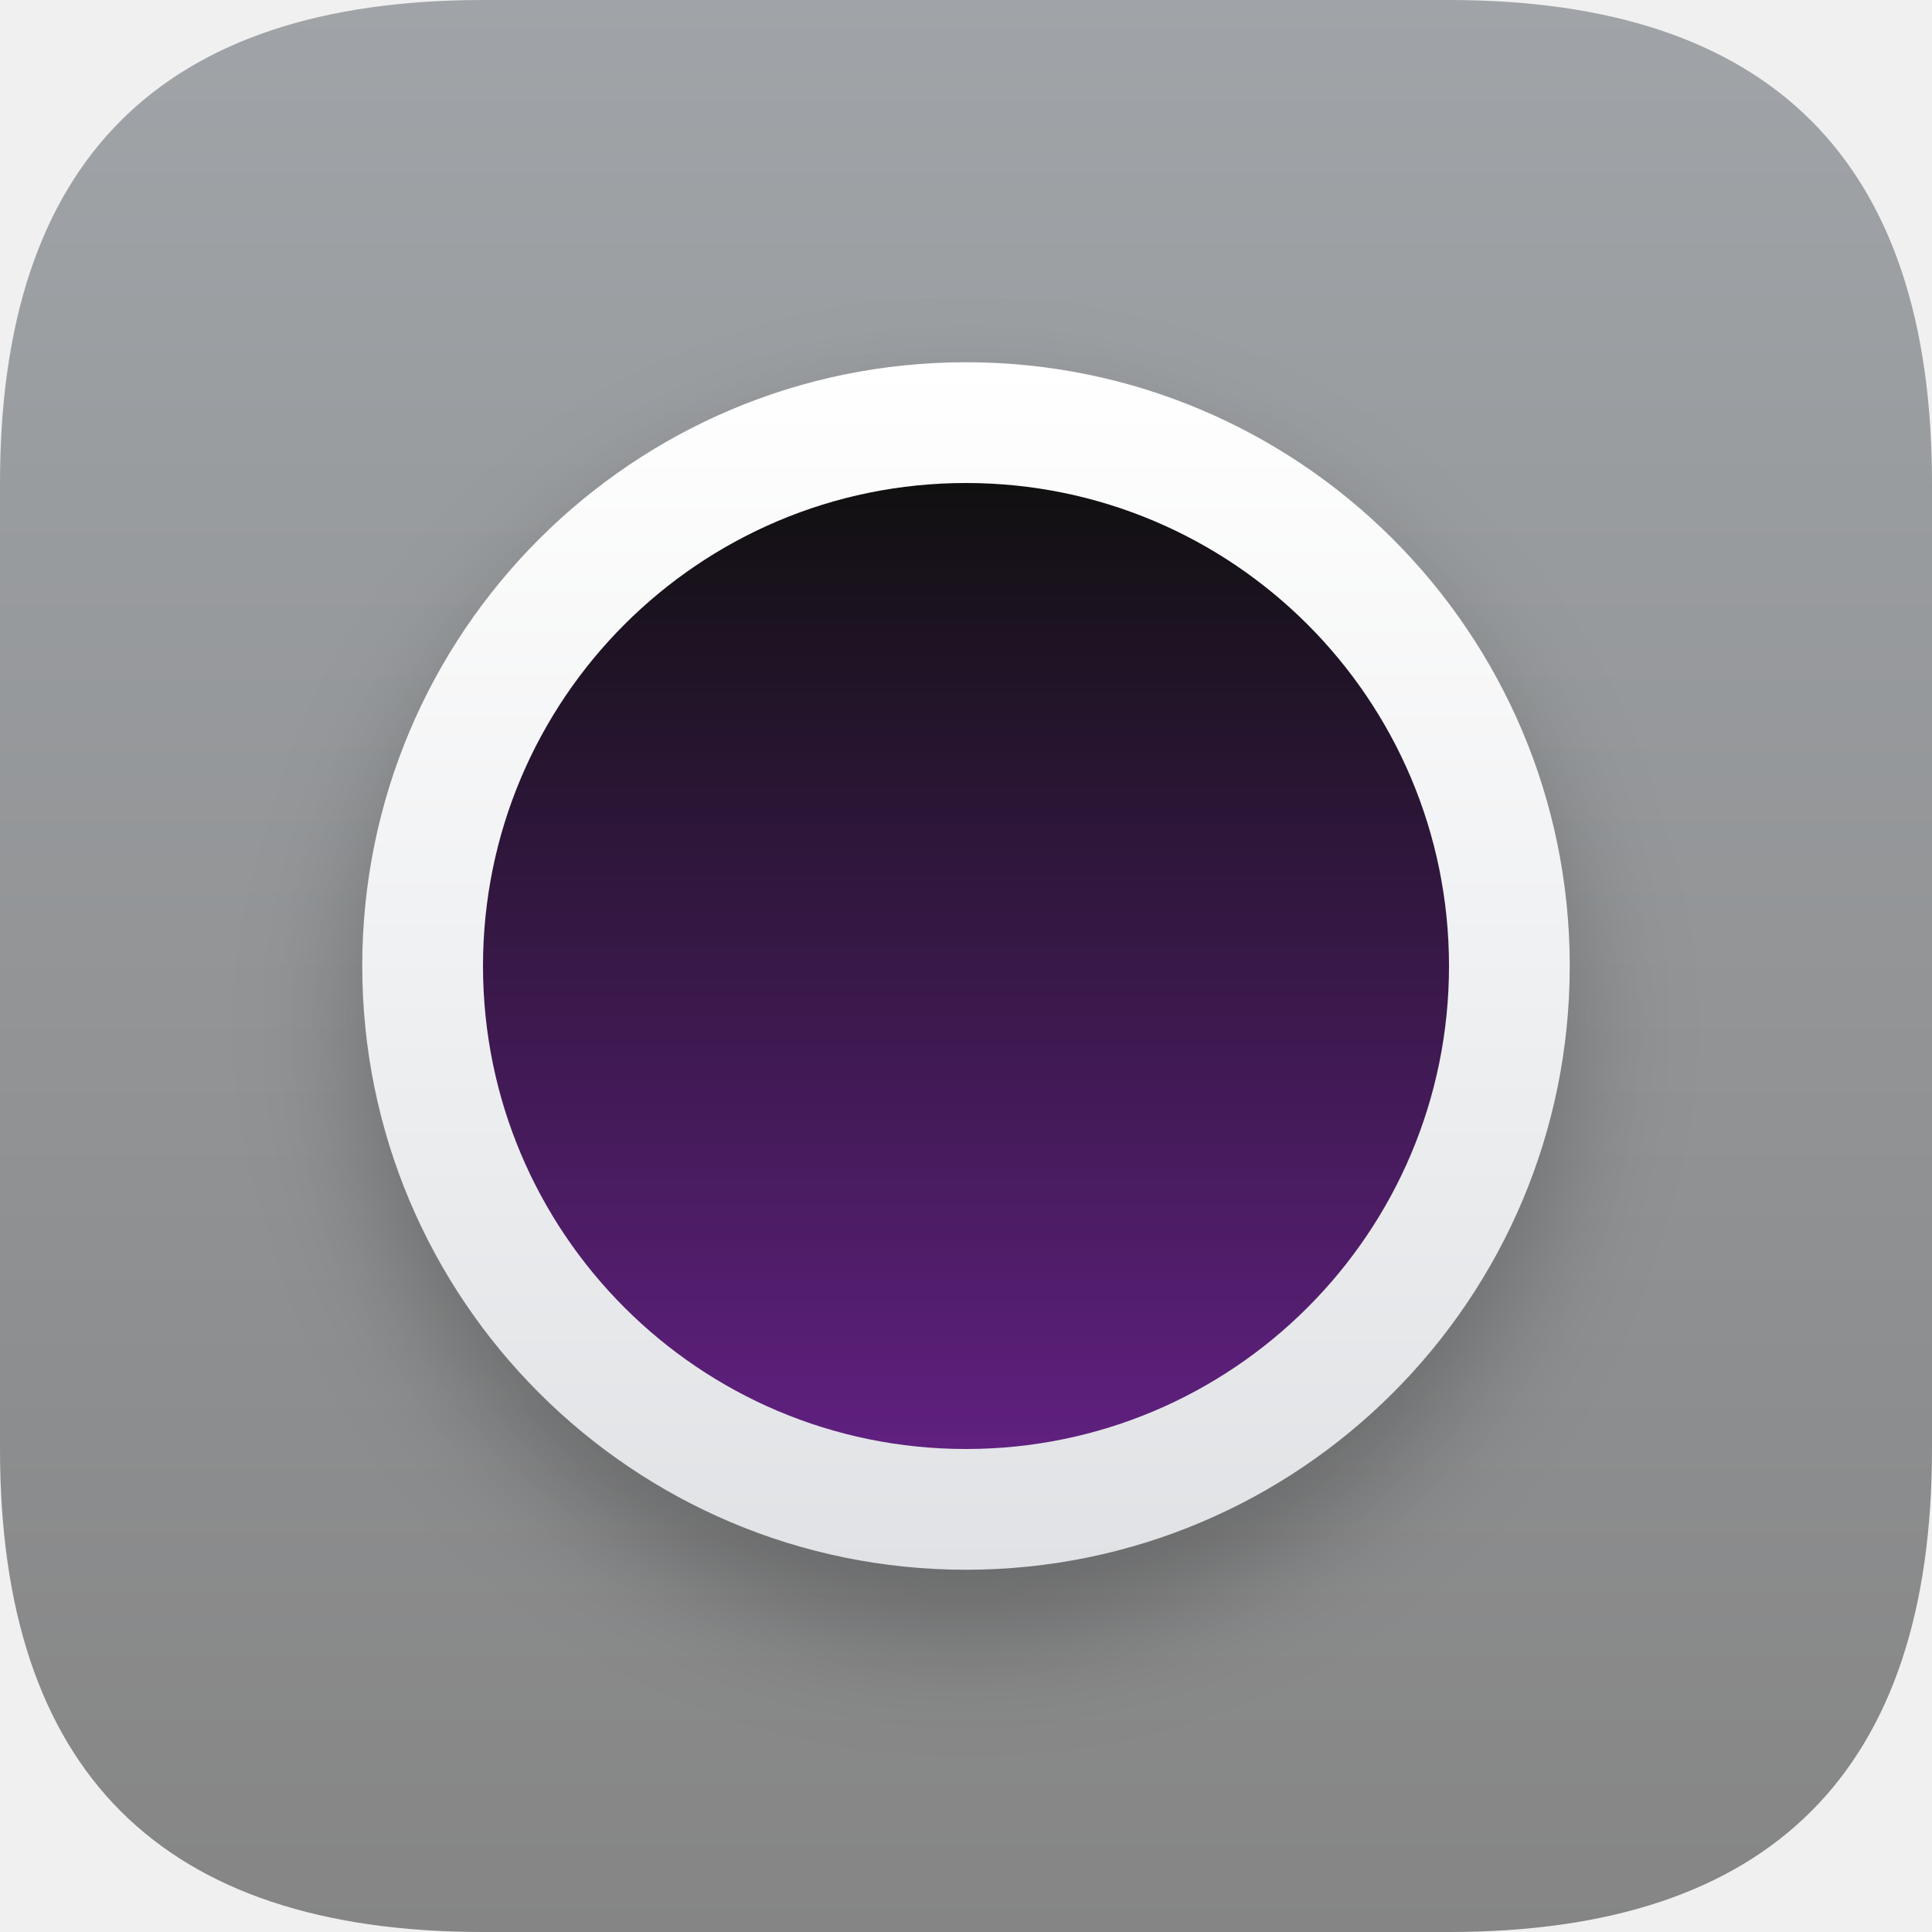
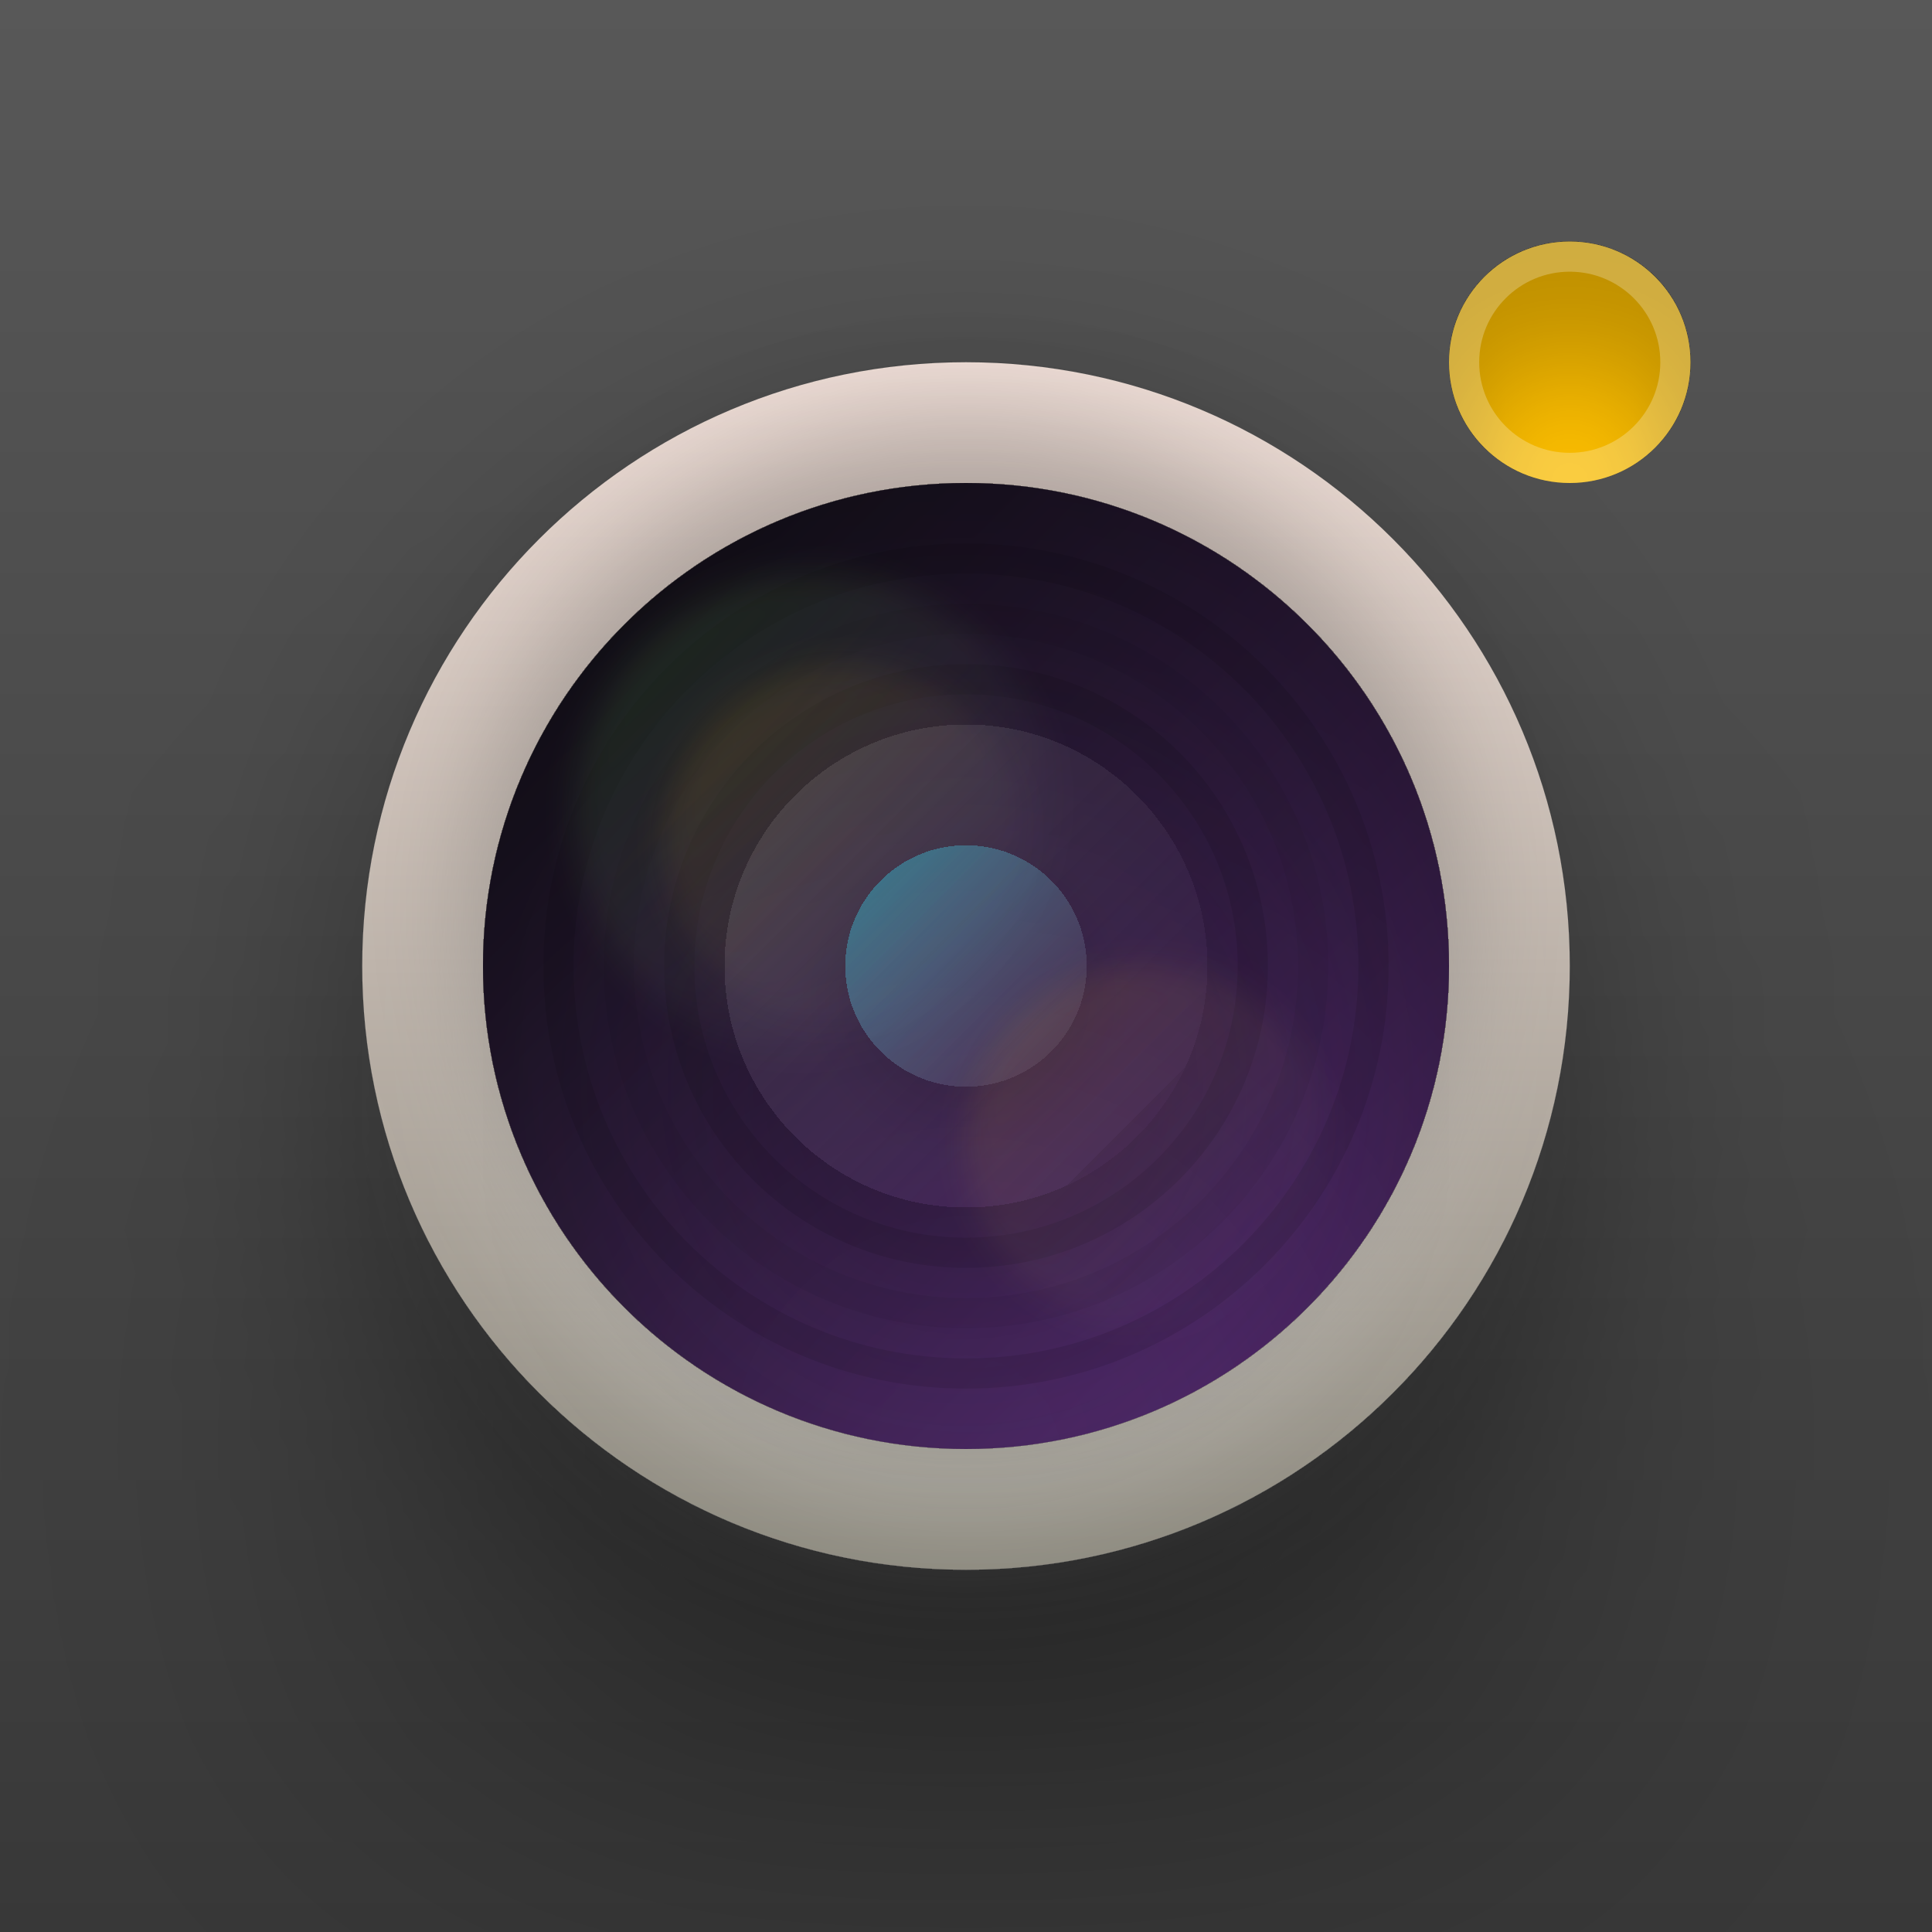
- <svg xmlns="http://www.w3.org/2000/svg" viewBox="0 0 16 16" width="16" height="16" version="1.1" id="svg25">
-   <defs id="defs29">
-     <filter style="color-interpolation-filters:sRGB;" id="filter896">
-       <feFlood flood-opacity="0.247" flood-color="rgb(0,0,0)" result="flood" id="feFlood886" />
-       <feComposite in="flood" in2="SourceGraphic" operator="in" result="composite1" id="feComposite888" />
-       <feGaussianBlur in="composite1" stdDeviation="0.5" result="blur" id="feGaussianBlur890" />
-       <feOffset dx="0" dy="0.5" result="offset" id="feOffset892" />
-       <feComposite in="SourceGraphic" in2="offset" operator="over" result="fbSourceGraphic" id="feComposite894" />
-       <feColorMatrix result="fbSourceGraphicAlpha" in="fbSourceGraphic" values="0 0 0 -1 0 0 0 0 -1 0 0 0 0 -1 0 0 0 0 1 0" id="feColorMatrix836" />
-       <feFlood id="feFlood838" flood-opacity="0.247" flood-color="rgb(255,255,255)" result="flood" in="fbSourceGraphic" />
-       <feComposite in2="fbSourceGraphic" id="feComposite840" in="flood" operator="out" result="composite1" />
-       <feGaussianBlur id="feGaussianBlur842" in="composite1" stdDeviation="0.5" result="blur" />
-       <feOffset id="feOffset844" dx="0" dy="0.5" result="offset" />
-       <feComposite in2="fbSourceGraphic" id="feComposite846" in="offset" operator="atop" result="composite2" />
+ <svg xmlns="http://www.w3.org/2000/svg" width="16" height="16" viewBox="0 0 16 16" fill="none">
+   <g clip-path="url(#clip0_3_61)">
+     <path d="M0 0H16V16H0V0ZM6.4 0H9.6C13.867 0 16 2.133 16 6.4V9.6C16 13.867 13.867 16 9.6 16H6.4C2.133 16 0 13.867 0 9.6V6.4C0 2.133 2.133 0 6.4 0Z" fill="url(#paint0_linear_3_61)" />
+     <g filter="url(#filter0_dd_3_61)">
+       <circle cx="8" cy="8" r="5" fill="url(#paint1_linear_3_61)" />
+     </g>
+     <g filter="url(#filter1_ddii_3_61)">
+       <circle cx="8" cy="8" r="4" fill="url(#paint2_linear_3_61)" />
+     </g>
+     <g filter="url(#filter2_d_3_61)">
+       <circle cx="8" cy="8" r="2" fill="url(#paint3_linear_3_61)" shape-rendering="crispEdges" />
+     </g>
+     <circle cx="8" cy="8" r="2.875" stroke="black" stroke-opacity="0.05" stroke-width="0.25" />
+     <circle cx="8" cy="8" r="2.375" stroke="black" stroke-opacity="0.1" stroke-width="0.25" />
+     <circle cx="8" cy="8" r="3.375" stroke="black" stroke-opacity="0.1" stroke-width="0.25" />
+     <g filter="url(#filter3_d_3_61)">
+       <circle cx="8" cy="8" r="1" fill="url(#paint4_linear_3_61)" shape-rendering="crispEdges" />
+     </g>
+     <g filter="url(#filter4_f_3_61)">
+       <circle cx="6.75" cy="6.75" r="2" fill="url(#paint5_linear_3_61)" />
+     </g>
+     <g filter="url(#filter5_f_3_61)">
+       <circle cx="7" cy="7" r="1.5" fill="url(#paint6_linear_3_61)" />
+     </g>
+     <g filter="url(#filter6_f_3_61)">
+       <circle cx="9.5" cy="9.5" r="1.5" fill="url(#paint7_linear_3_61)" />
+     </g>
+     <g filter="url(#filter7_i_3_61)">
+       <circle cx="13" cy="3" r="1" fill="#FFC000" />
+     </g>
+     <circle cx="13" cy="3" r="0.875" stroke="white" stroke-opacity="0.25" stroke-width="0.25" />
+   </g>
+   <defs>
+     <filter id="filter0_dd_3_61" x="-1" y="1.5" width="18" height="19.5" filterUnits="userSpaceOnUse" color-interpolation-filters="sRGB">
+       <feFlood flood-opacity="0" result="BackgroundImageFix" />
+       <feColorMatrix in="SourceAlpha" type="matrix" values="0 0 0 0 0 0 0 0 0 0 0 0 0 0 0 0 0 0 127 0" result="hardAlpha" />
+       <feOffset dy="4" />
+       <feGaussianBlur stdDeviation="2" />
+       <feComposite in2="hardAlpha" operator="out" />
+       <feColorMatrix type="matrix" values="0 0 0 0 0 0 0 0 0 0 0 0 0 0 0 0 0 0 0.25 0" />
+       <feBlend mode="normal" in2="BackgroundImageFix" result="effect1_dropShadow_3_61" />
+       <feColorMatrix in="SourceAlpha" type="matrix" values="0 0 0 0 0 0 0 0 0 0 0 0 0 0 0 0 0 0 127 0" result="hardAlpha" />
+       <feOffset dy="0.5" />
+       <feGaussianBlur stdDeviation="1" />
+       <feComposite in2="hardAlpha" operator="out" />
+       <feColorMatrix type="matrix" values="0 0 0 0 0 0 0 0 0 0 0 0 0 0 0 0 0 0 0.25 0" />
+       <feBlend mode="normal" in2="effect1_dropShadow_3_61" result="effect2_dropShadow_3_61" />
+       <feBlend mode="normal" in="SourceGraphic" in2="effect2_dropShadow_3_61" result="shape" />
    </filter>
-     <filter style="color-interpolation-filters:sRGB;" id="filter37" x="-0.12" y="-0.12" width="1.24" height="1.29">
-       <feFlood flood-opacity="0.251" flood-color="rgb(0,0,0)" result="flood" id="feFlood27" />
-       <feComposite in="flood" in2="SourceGraphic" operator="in" result="composite1" id="feComposite29" />
-       <feGaussianBlur in="composite1" stdDeviation="0.5" result="blur" id="feGaussianBlur31" />
-       <feOffset dx="0" dy="0.5" result="offset" id="feOffset33" />
-       <feComposite in="SourceGraphic" in2="offset" operator="over" result="composite2" id="feComposite35" />
+     <filter id="filter1_ddii_3_61" x="3" y="2.5" width="10" height="13.5" filterUnits="userSpaceOnUse" color-interpolation-filters="sRGB">
+       <feFlood flood-opacity="0" result="BackgroundImageFix" />
+       <feColorMatrix in="SourceAlpha" type="matrix" values="0 0 0 0 0 0 0 0 0 0 0 0 0 0 0 0 0 0 127 0" result="hardAlpha" />
+       <feOffset dy="0.5" />
+       <feGaussianBlur stdDeviation="0.5" />
+       <feComposite in2="hardAlpha" operator="out" />
+       <feColorMatrix type="matrix" values="0 0 0 0 1 0 0 0 0 1 0 0 0 0 1 0 0 0 0.25 0" />
+       <feBlend mode="normal" in2="BackgroundImageFix" result="effect1_dropShadow_3_61" />
+       <feColorMatrix in="SourceAlpha" type="matrix" values="0 0 0 0 0 0 0 0 0 0 0 0 0 0 0 0 0 0 127 0" result="hardAlpha" />
+       <feOffset dy="-0.5" />
+       <feGaussianBlur stdDeviation="0.5" />
+       <feComposite in2="hardAlpha" operator="out" />
+       <feColorMatrix type="matrix" values="0 0 0 0 0 0 0 0 0 0 0 0 0 0 0 0 0 0 0.25 0" />
+       <feBlend mode="normal" in2="effect1_dropShadow_3_61" result="effect2_dropShadow_3_61" />
+       <feBlend mode="normal" in="SourceGraphic" in2="effect2_dropShadow_3_61" result="shape" />
+       <feColorMatrix in="SourceAlpha" type="matrix" values="0 0 0 0 0 0 0 0 0 0 0 0 0 0 0 0 0 0 127 0" result="hardAlpha" />
+       <feOffset dy="4" />
+       <feGaussianBlur stdDeviation="2" />
+       <feComposite in2="hardAlpha" operator="arithmetic" k2="-1" k3="1" />
+       <feColorMatrix type="matrix" values="0 0 0 0 0 0 0 0 0 0 0 0 0 0 0 0 0 0 0.25 0" />
+       <feBlend mode="normal" in2="shape" result="effect3_innerShadow_3_61" />
+       <feColorMatrix in="SourceAlpha" type="matrix" values="0 0 0 0 0 0 0 0 0 0 0 0 0 0 0 0 0 0 127 0" result="hardAlpha" />
+       <feOffset dy="1" />
+       <feGaussianBlur stdDeviation="1" />
+       <feComposite in2="hardAlpha" operator="arithmetic" k2="-1" k3="1" />
+       <feColorMatrix type="matrix" values="0 0 0 0 0 0 0 0 0 0 0 0 0 0 0 0 0 0 0.25 0" />
+       <feBlend mode="normal" in2="effect3_innerShadow_3_61" result="effect4_innerShadow_3_61" />
    </filter>
+     <filter id="filter2_d_3_61" x="4" y="5" width="8" height="8" filterUnits="userSpaceOnUse" color-interpolation-filters="sRGB">
+       <feFlood flood-opacity="0" result="BackgroundImageFix" />
+       <feColorMatrix in="SourceAlpha" type="matrix" values="0 0 0 0 0 0 0 0 0 0 0 0 0 0 0 0 0 0 127 0" result="hardAlpha" />
+       <feOffset dy="1" />
+       <feGaussianBlur stdDeviation="1" />
+       <feComposite in2="hardAlpha" operator="out" />
+       <feColorMatrix type="matrix" values="0 0 0 0 0 0 0 0 0 0 0 0 0 0 0 0 0 0 0.25 0" />
+       <feBlend mode="normal" in2="BackgroundImageFix" result="effect1_dropShadow_3_61" />
+       <feBlend mode="normal" in="SourceGraphic" in2="effect1_dropShadow_3_61" result="shape" />
+     </filter>
+     <filter id="filter3_d_3_61" x="6.5" y="6.75" width="3" height="3" filterUnits="userSpaceOnUse" color-interpolation-filters="sRGB">
+       <feFlood flood-opacity="0" result="BackgroundImageFix" />
+       <feColorMatrix in="SourceAlpha" type="matrix" values="0 0 0 0 0 0 0 0 0 0 0 0 0 0 0 0 0 0 127 0" result="hardAlpha" />
+       <feOffset dy="0.25" />
+       <feGaussianBlur stdDeviation="0.25" />
+       <feComposite in2="hardAlpha" operator="out" />
+       <feColorMatrix type="matrix" values="0 0 0 0 0 0 0 0 0 0 0 0 0 0 0 0 0 0 0.1 0" />
+       <feBlend mode="normal" in2="BackgroundImageFix" result="effect1_dropShadow_3_61" />
+       <feBlend mode="normal" in="SourceGraphic" in2="effect1_dropShadow_3_61" result="shape" />
+     </filter>
+     <filter id="filter4_f_3_61" x="4.5" y="4.5" width="4.5" height="4.5" filterUnits="userSpaceOnUse" color-interpolation-filters="sRGB">
+       <feFlood flood-opacity="0" result="BackgroundImageFix" />
+       <feBlend mode="normal" in="SourceGraphic" in2="BackgroundImageFix" result="shape" />
+       <feGaussianBlur stdDeviation="0.125" result="effect1_foregroundBlur_3_61" />
+     </filter>
+     <filter id="filter5_f_3_61" x="5.25" y="5.25" width="3.5" height="3.5" filterUnits="userSpaceOnUse" color-interpolation-filters="sRGB">
+       <feFlood flood-opacity="0" result="BackgroundImageFix" />
+       <feBlend mode="normal" in="SourceGraphic" in2="BackgroundImageFix" result="shape" />
+       <feGaussianBlur stdDeviation="0.125" result="effect1_foregroundBlur_3_61" />
+     </filter>
+     <filter id="filter6_f_3_61" x="7.75" y="7.75" width="3.5" height="3.5" filterUnits="userSpaceOnUse" color-interpolation-filters="sRGB">
+       <feFlood flood-opacity="0" result="BackgroundImageFix" />
+       <feBlend mode="normal" in="SourceGraphic" in2="BackgroundImageFix" result="shape" />
+       <feGaussianBlur stdDeviation="0.125" result="effect1_foregroundBlur_3_61" />
+     </filter>
+     <filter id="filter7_i_3_61" x="12" y="2" width="2" height="3" filterUnits="userSpaceOnUse" color-interpolation-filters="sRGB">
+       <feFlood flood-opacity="0" result="BackgroundImageFix" />
+       <feBlend mode="normal" in="SourceGraphic" in2="BackgroundImageFix" result="shape" />
+       <feColorMatrix in="SourceAlpha" type="matrix" values="0 0 0 0 0 0 0 0 0 0 0 0 0 0 0 0 0 0 127 0" result="hardAlpha" />
+       <feOffset dy="1" />
+       <feGaussianBlur stdDeviation="0.5" />
+       <feComposite in2="hardAlpha" operator="arithmetic" k2="-1" k3="1" />
+       <feColorMatrix type="matrix" values="0 0 0 0 0 0 0 0 0 0 0 0 0 0 0 0 0 0 0.25 0" />
+       <feBlend mode="normal" in2="shape" result="effect1_innerShadow_3_61" />
+     </filter>
+     <linearGradient id="paint0_linear_3_61" x1="0" y1="0" x2="0" y2="16" gradientUnits="userSpaceOnUse">
+       <stop stop-color="#585858" />
+       <stop offset="1" stop-color="#383838" />
+     </linearGradient>
+     <linearGradient id="paint1_linear_3_61" x1="8" y1="3" x2="8" y2="13" gradientUnits="userSpaceOnUse">
+       <stop stop-color="white" />
+       <stop offset="0" stop-color="#F0DFD8" />
+       <stop offset="1" stop-color="#8C897E" />
+     </linearGradient>
+     <linearGradient id="paint2_linear_3_61" x1="4" y1="4" x2="12" y2="12" gradientUnits="userSpaceOnUse">
+       <stop stop-color="#101214" />
+       <stop offset="0" stop-color="#101214" />
+       <stop offset="1" stop-color="#603080" />
+     </linearGradient>
+     <linearGradient id="paint3_linear_3_61" x1="6.5" y1="6.5" x2="9.5" y2="9.5" gradientUnits="userSpaceOnUse">
+       <stop stop-color="white" stop-opacity="0.1" />
+       <stop offset="0" stop-color="white" stop-opacity="0.1" />
+       <stop offset="1" stop-color="white" stop-opacity="0" />
+     </linearGradient>
+     <linearGradient id="paint4_linear_3_61" x1="7" y1="7" x2="9" y2="9" gradientUnits="userSpaceOnUse">
+       <stop stop-color="#00DDFF" stop-opacity="0.25" />
+       <stop offset="0" stop-color="#00DDFF" stop-opacity="0.4" />
+       <stop offset="1" stop-color="white" stop-opacity="0" />
+       <stop offset="1" stop-color="#00DDFF" stop-opacity="0" />
+     </linearGradient>
+     <linearGradient id="paint5_linear_3_61" x1="5.25" y1="5.25" x2="8.25" y2="8.25" gradientUnits="userSpaceOnUse">
+       <stop stop-color="#80FF60" stop-opacity="0.1" />
+       <stop offset="0" stop-color="#80FF60" stop-opacity="0.1" />
+       <stop offset="1" stop-color="white" stop-opacity="0" />
+     </linearGradient>
+     <linearGradient id="paint6_linear_3_61" x1="5.875" y1="5.875" x2="8.125" y2="8.125" gradientUnits="userSpaceOnUse">
+       <stop stop-color="#FFC000" stop-opacity="0.1" />
+       <stop offset="0" stop-color="#FFC000" stop-opacity="0.1" />
+       <stop offset="1" stop-color="white" stop-opacity="0" />
+     </linearGradient>
+     <linearGradient id="paint7_linear_3_61" x1="8.375" y1="8.375" x2="10.625" y2="10.625" gradientUnits="userSpaceOnUse">
+       <stop stop-color="#FFC000" stop-opacity="0.1" />
+       <stop offset="0" stop-color="#FFC000" stop-opacity="0.1" />
+       <stop offset="1" stop-color="white" stop-opacity="0" />
+     </linearGradient>
+     <clipPath id="clip0_3_61">
+       <rect width="16" height="16" fill="white" />
+     </clipPath>
  </defs>
-   <linearGradient id="g0" x1="0%" y1="0%" x2="0%" y2="100%">
-     <stop offset="0%" style="stop-color:#a0a4a8;stop-opacity:1" id="stop2" />
-     <stop offset="100%" style="stop-color:#858585;stop-opacity:1" id="stop4" />
-   </linearGradient>
-   <linearGradient id="g1" x1="0%" y1="0%" x2="0%" y2="100%">
-     <stop offset="0%" style="stop-color:#ffffff;stop-opacity:1" id="stop7" />
-     <stop offset="100%" style="stop-color:#e0e2e5;stop-opacity:1" id="stop9" />
-   </linearGradient>
-   <linearGradient id="g2" x1="0%" y1="0%" x2="0%" y2="100%">
-     <stop offset="0%" style="stop-color:#101010;stop-opacity:1" id="stop7" />
-     <stop offset="100%" style="stop-color:#602080;stop-opacity:1" id="stop9" />
-   </linearGradient>
-   <style id="style17">
-     .ac-color {
-       fill: url(#g0);
-     }
-     .ac-color1 {
-       fill: url(#g1);
-     }
-     .ac-color2 {
-       fill: url(#g2);
-     }
-   </style>
-   <path d="M4 0 12 0Q16 0 16 4L16 12Q16 16 12 16L4 16Q0 16 0 12L0 4Q0 0 4 0" class="ac-color" id="path19" />
-   <path d="M8 3A1 1 0 008 13 1 1 0 008 3" class="ac-color1" id="path21" style="filter:url(#filter37)" />
-   <path d="M8 4A1 1 0 018 12 1 1 0 018 4" class="ac-color2" id="path21" />
</svg>
